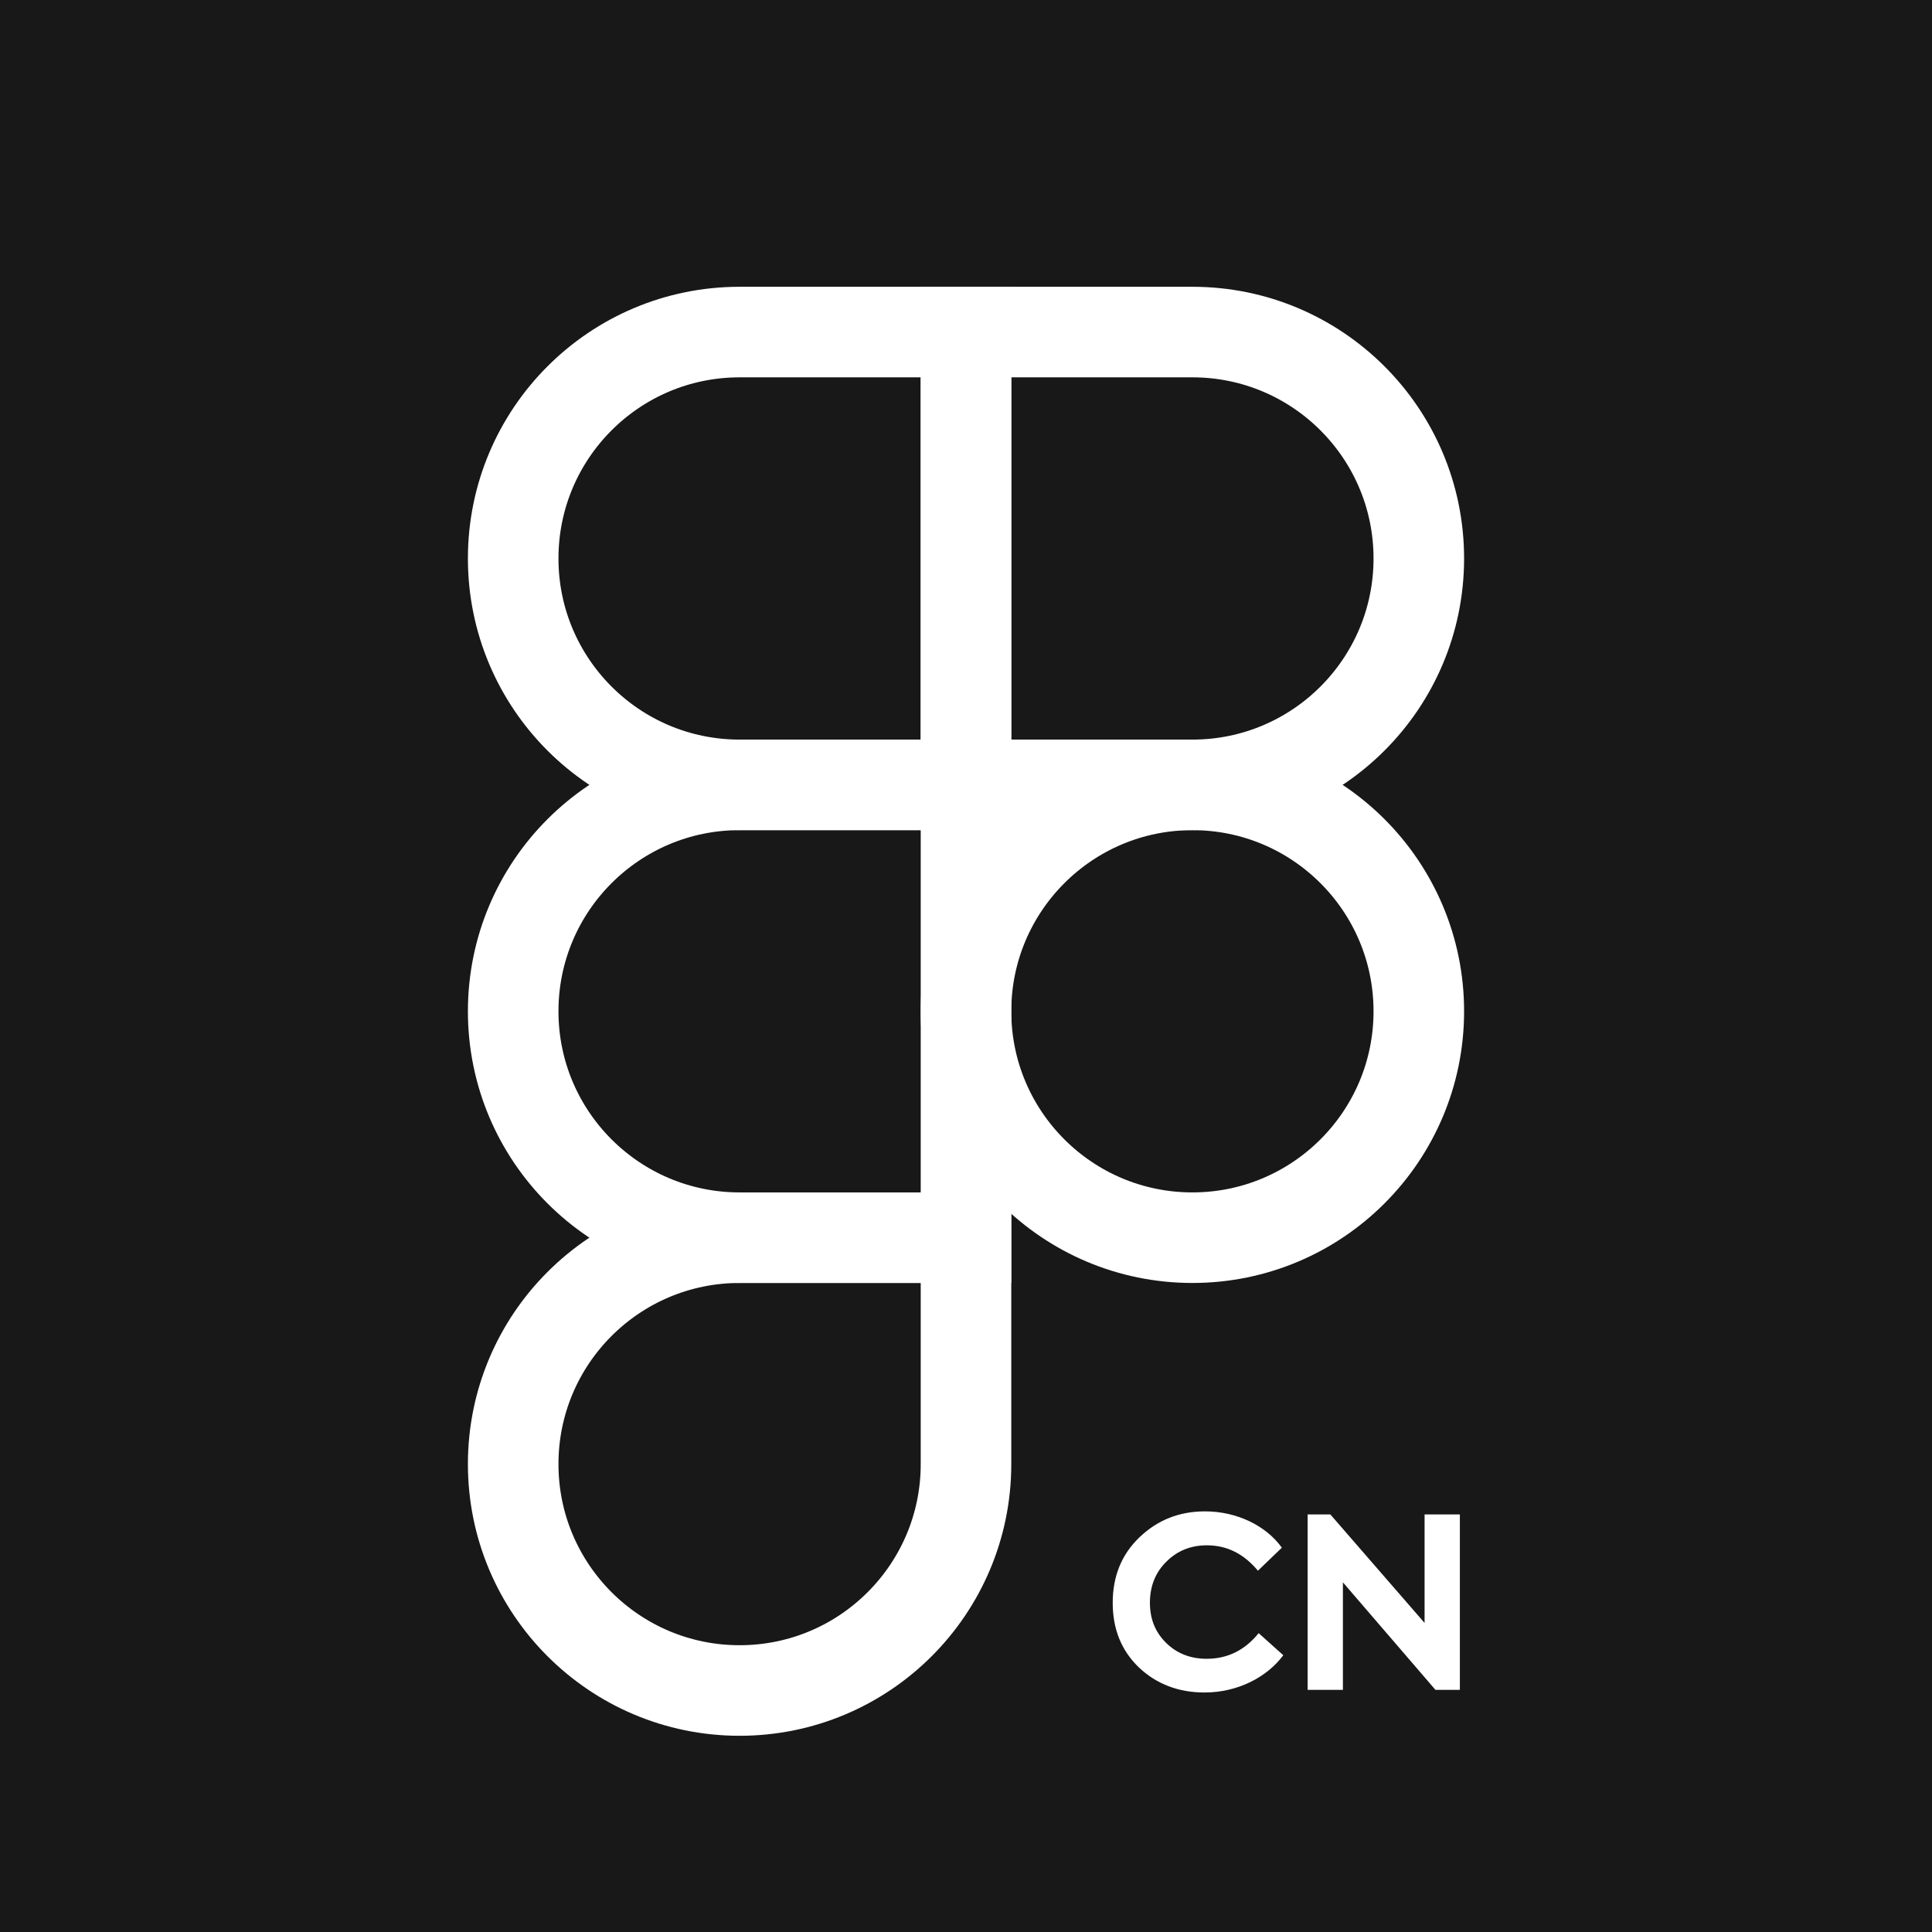
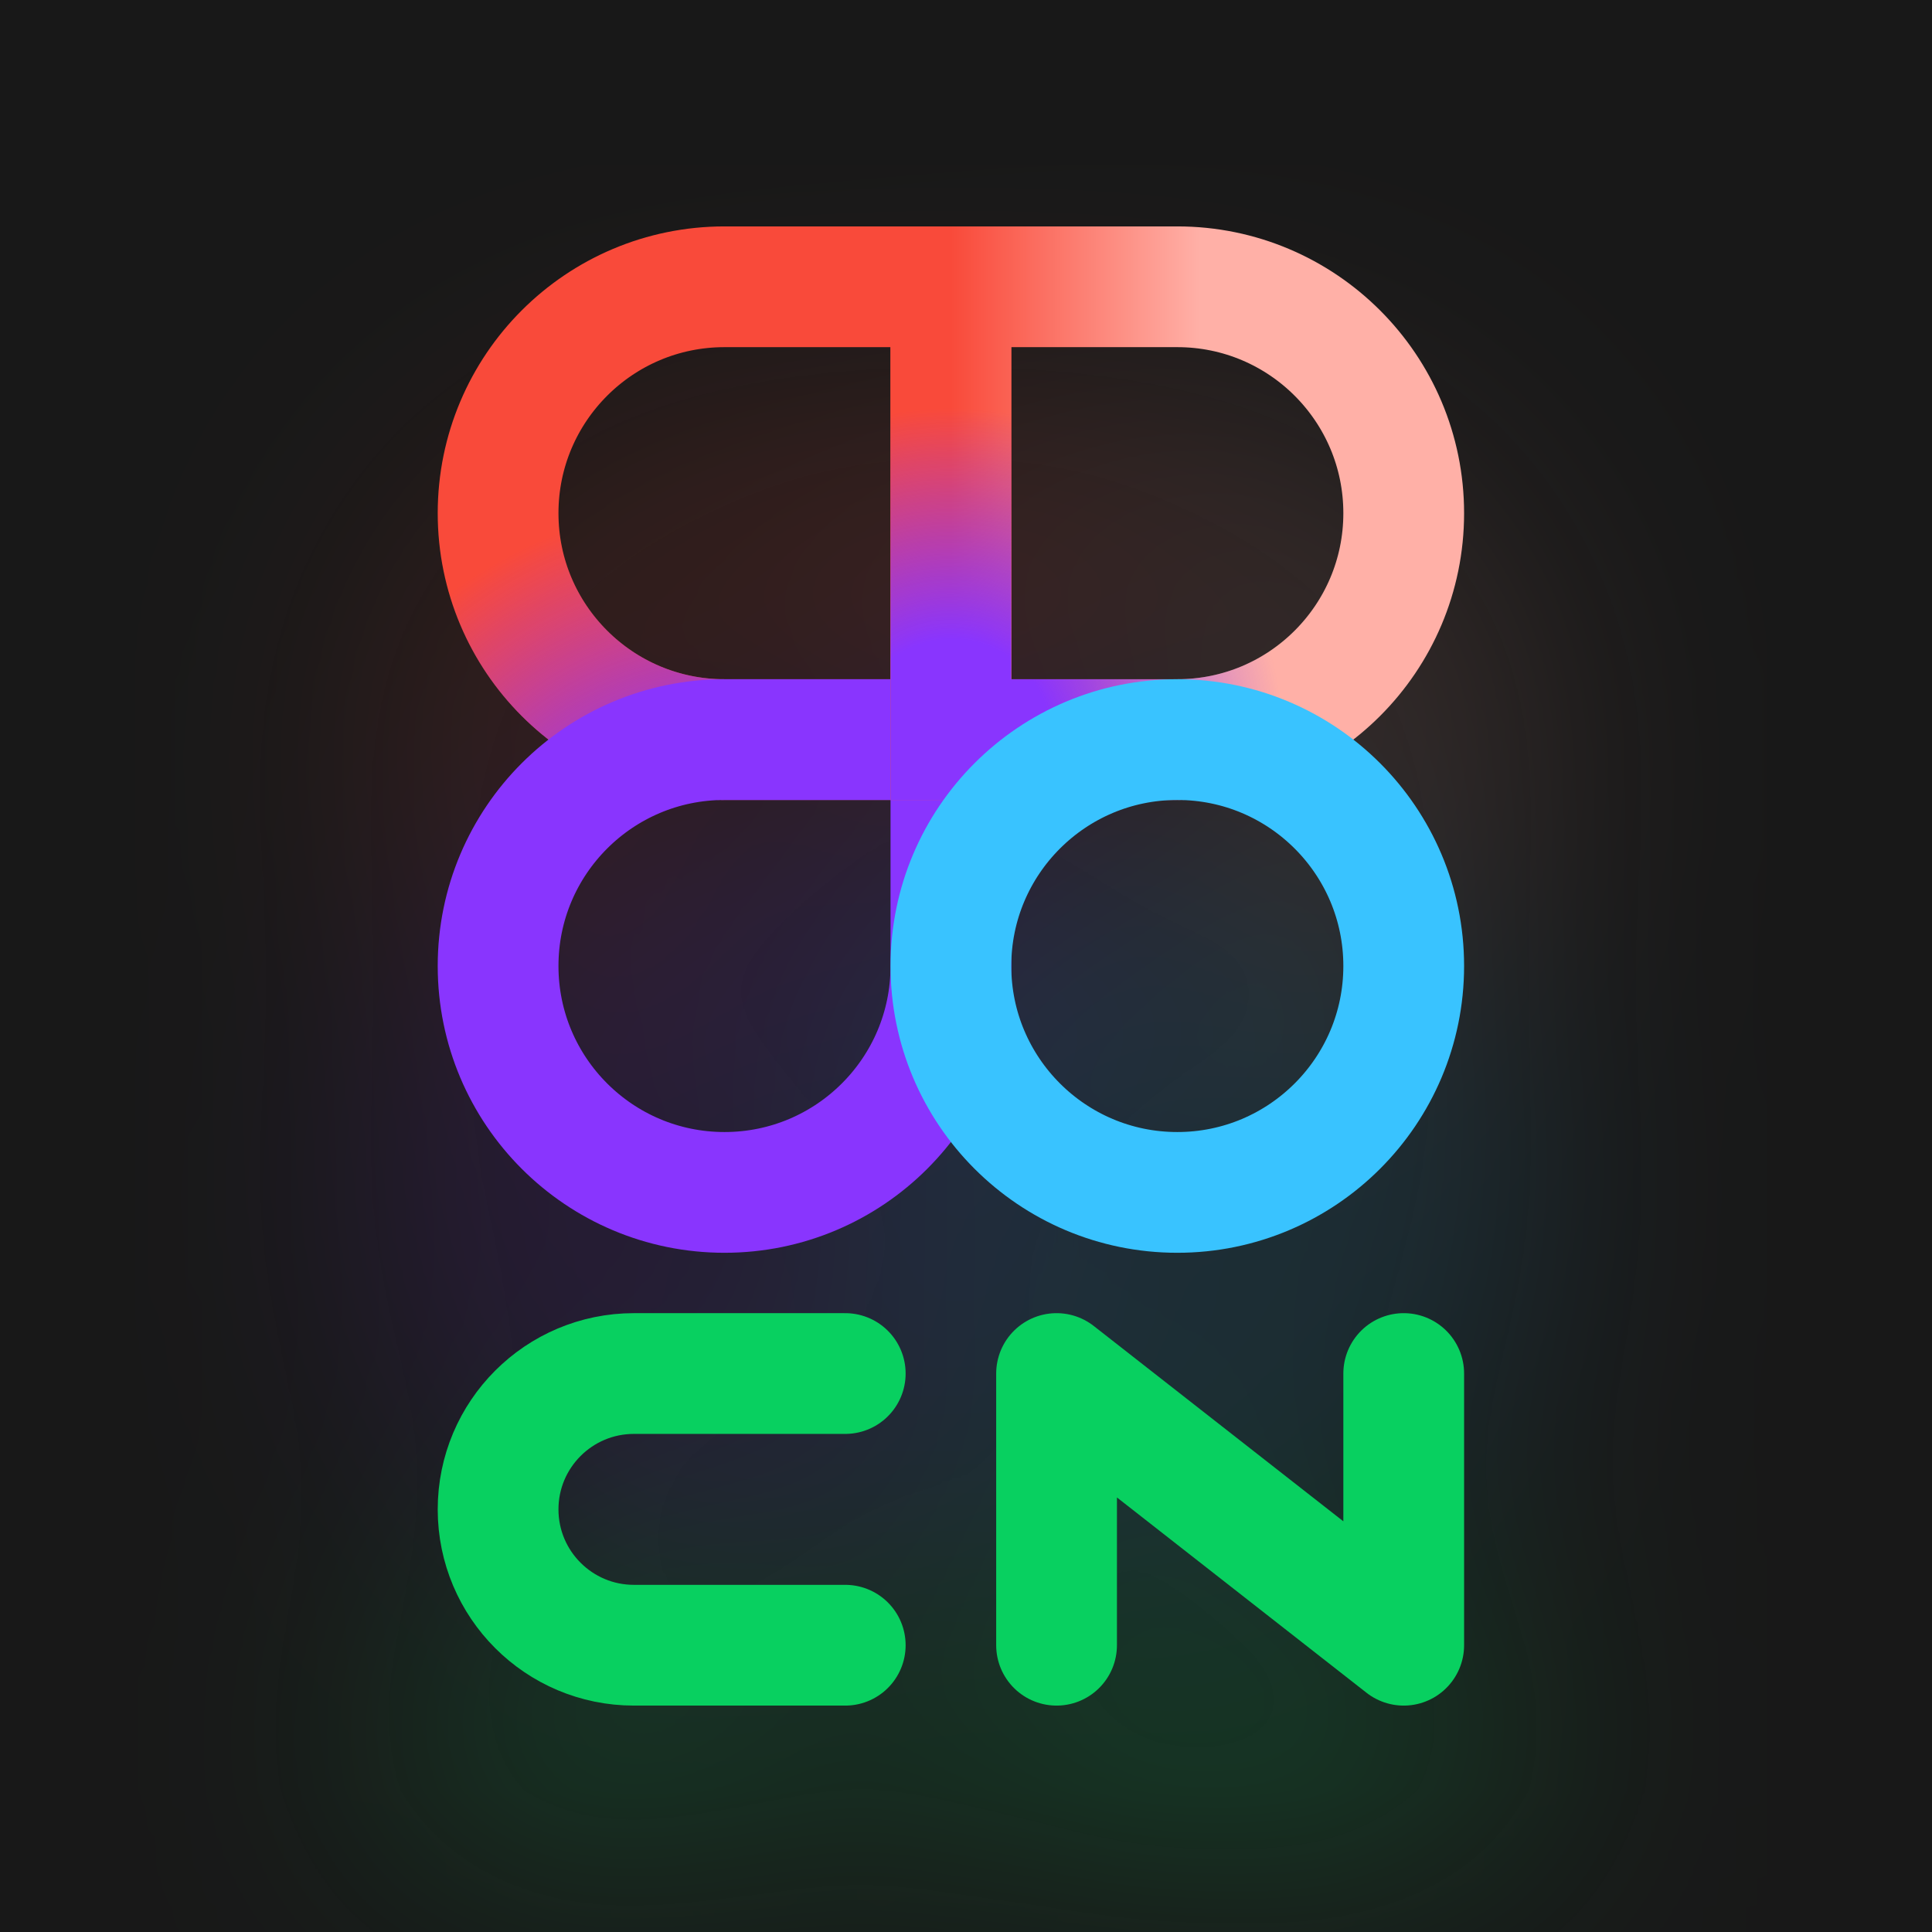
<svg xmlns="http://www.w3.org/2000/svg" width="128" height="128" viewBox="0 0 128 128" fill="none">
-   <rect width="128" height="128" fill="#181818" />
-   <path d="M34 37C34 28.716 40.716 22 49 22H64V52H49C40.716 52 34 45.284 34 37V37Z" stroke="white" stroke-width="6" />
-   <path d="M34 67C34 58.716 40.716 52 49 52H64V82H49C40.716 82 34 75.284 34 67V67Z" stroke="white" stroke-width="6" />
-   <path d="M34 97C34 88.716 40.716 82 49 82H64V97C64 105.284 57.284 112 49 112V112C40.716 112 34 105.284 34 97V97Z" stroke="white" stroke-width="6" />
-   <path d="M64 22H79C87.284 22 94 28.716 94 37V37C94 45.284 87.284 52 79 52H64V22Z" stroke="white" stroke-width="6" />
-   <rect x="64" y="52" width="30" height="30" rx="15" stroke="white" stroke-width="6" />
-   <path d="M79.803 112.132C78.09 112.132 76.633 111.582 75.465 110.481C74.296 109.364 73.72 107.933 73.72 106.187C73.72 104.426 74.312 102.979 75.497 101.846C76.698 100.698 78.138 100.132 79.835 100.132C81.965 100.132 83.886 101.091 84.926 102.538L83.341 104.064C82.413 102.947 81.292 102.381 79.963 102.381C78.891 102.381 77.994 102.743 77.274 103.466C76.553 104.174 76.185 105.086 76.185 106.187C76.185 107.257 76.537 108.137 77.258 108.845C77.978 109.553 78.875 109.899 79.948 109.899C81.324 109.899 82.477 109.333 83.389 108.2L85.022 109.663C83.934 111.125 81.997 112.132 79.803 112.132Z" fill="white" />
-   <path d="M94.382 107.524V100.336H96.72V111.959H95.103L88.971 104.834V111.959H86.634V100.336H88.139L94.382 107.524Z" fill="white" />
+   <g clip-path="url(#clip0_2006_8)">
+     <rect width="128" height="128" fill="#181818" />
+     <g opacity="0.3" filter="url(#filter0_f_2006_8)">
+       <path d="M33 50C33 41.716 39.716 35 48 35H63V65H48C39.716 65 33 58.284 33 50V50Z" stroke="#F94A3A" stroke-width="8" />
+       <path d="M33 50C33 41.716 39.716 35 48 35H63V65H48C39.716 65 33 58.284 33 50V50Z" stroke="url(#paint0_radial_2006_8)" stroke-width="8" />
+       <path d="M33 80C33 71.716 39.716 65 48 65H63V80C63 88.284 56.284 95 48 95V95C39.716 95 33 88.284 33 80V80Z" stroke="#8935FE" stroke-width="8" />
+       <path d="M63 35H78C86.284 35 93 41.716 93 50V50C93 58.284 86.284 65 78 65H63V35Z" stroke="url(#paint1_linear_2006_8)" stroke-width="8" />
+       <path d="M63 35H78C86.284 35 93 41.716 93 50V50C93 58.284 86.284 65 78 65H63V35Z" stroke="url(#paint2_radial_2006_8)" stroke-width="8" />
+       <path d="M56 107H42C37.029 107 33 111.029 33 116V116C33 120.971 37.029 125 42 125H56" stroke="#08D060" stroke-width="8" stroke-linecap="round" stroke-linejoin="round" />
+       <path d="M63 80C63 71.716 69.716 65 78 65V65C86.284 65 93 71.716 93 80V80C93 88.284 86.284 95 78 95V95C69.716 95 63 88.284 63 80V80Z" stroke="#39C3FF" stroke-width="8" />
+       <path d="M70 125V107L93 125V107" stroke="#08D060" stroke-width="8" stroke-linecap="round" stroke-linejoin="round" />
+     </g>
+     <path d="M33 34C33 25.716 39.716 19 48 19H63V49H48C39.716 49 33 42.284 33 34V34Z" stroke="#F94A3A" stroke-width="8" />
+     <path d="M33 34C33 25.716 39.716 19 48 19H63V49H48C39.716 49 33 42.284 33 34V34Z" stroke="url(#paint3_radial_2006_8)" stroke-width="8" />
+     <path d="M33 64C33 55.716 39.716 49 48 49H63V64C63 72.284 56.284 79 48 79V79C39.716 79 33 72.284 33 64V64Z" stroke="#8935FE" stroke-width="8" />
+     <path d="M63 19H78C86.284 19 93 25.716 93 34V34C93 42.284 86.284 49 78 49H63V19Z" stroke="url(#paint4_linear_2006_8)" stroke-width="8" />
+     <path d="M63 19H78C86.284 19 93 25.716 93 34V34C93 42.284 86.284 49 78 49H63V19Z" stroke="url(#paint5_radial_2006_8)" stroke-width="8" />
+     <path d="M56 91H42C37.029 91 33 95.029 33 100V100C33 104.971 37.029 109 42 109H56" stroke="#08D060" stroke-width="8" stroke-linecap="round" stroke-linejoin="round" />
+     <path d="M63 64C63 55.716 69.716 49 78 49V49C86.284 49 93 55.716 93 64V64C93 72.284 86.284 79 78 79V79C69.716 79 63 72.284 63 64V64Z" stroke="#39C3FF" stroke-width="8" />
+     <path d="M70 109V91L93 109V91" stroke="#08D060" stroke-width="8" stroke-linecap="round" stroke-linejoin="round" />
+   </g>
+   <defs>
+     <filter id="filter0_f_2006_8" x="9" y="11" width="108" height="138" filterUnits="userSpaceOnUse" color-interpolation-filters="sRGB">
+       <feFlood flood-opacity="0" result="BackgroundImageFix" />
+       <feBlend mode="normal" in="SourceGraphic" in2="BackgroundImageFix" result="shape" />
+       <feGaussianBlur stdDeviation="10" result="effect1_foregroundBlur_2006_8" />
+     </filter>
+     <radialGradient id="paint0_radial_2006_8" cx="0" cy="0" r="1" gradientUnits="userSpaceOnUse" gradientTransform="translate(48 79.5) rotate(-124.216) scale(30.2324)">
+       <stop offset="0.372" stop-color="#8935FE" />
+       <stop offset="1" stop-color="#8935FE" stop-opacity="0" />
+     </radialGradient>
+     <linearGradient id="paint1_linear_2006_8" x1="93" y1="50" x2="63" y2="50" gradientUnits="userSpaceOnUse">
+       <stop offset="0.45" stop-color="#FFB0A7" />
+       <stop offset="1" stop-color="#F94A3A" />
+     </linearGradient>
+     <radialGradient id="paint2_radial_2006_8" cx="0" cy="0" r="1" gradientUnits="userSpaceOnUse" gradientTransform="translate(63 65) scale(22)">
+       <stop offset="0.3" stop-color="#8935FE" />
+       <stop offset="1" stop-color="#8935FE" stop-opacity="0" />
+     </radialGradient>
+     <radialGradient id="paint3_radial_2006_8" cx="0" cy="0" r="1" gradientUnits="userSpaceOnUse" gradientTransform="translate(48 63.5) rotate(-124.216) scale(30.2324)">
+       <stop offset="0.372" stop-color="#8935FE" />
+       <stop offset="1" stop-color="#8935FE" stop-opacity="0" />
+     </radialGradient>
+     <linearGradient id="paint4_linear_2006_8" x1="93" y1="34" x2="63" y2="34" gradientUnits="userSpaceOnUse">
+       <stop offset="0.45" stop-color="#FFB0A7" />
+       <stop offset="1" stop-color="#F94A3A" />
+     </linearGradient>
+     <radialGradient id="paint5_radial_2006_8" cx="0" cy="0" r="1" gradientUnits="userSpaceOnUse" gradientTransform="translate(63 49) scale(22)">
+       <stop offset="0.3" stop-color="#8935FE" />
+       <stop offset="1" stop-color="#8935FE" stop-opacity="0" />
+     </radialGradient>
+     <clipPath id="clip0_2006_8">
+       <rect width="128" height="128" fill="white" />
+     </clipPath>
+   </defs>
</svg>
